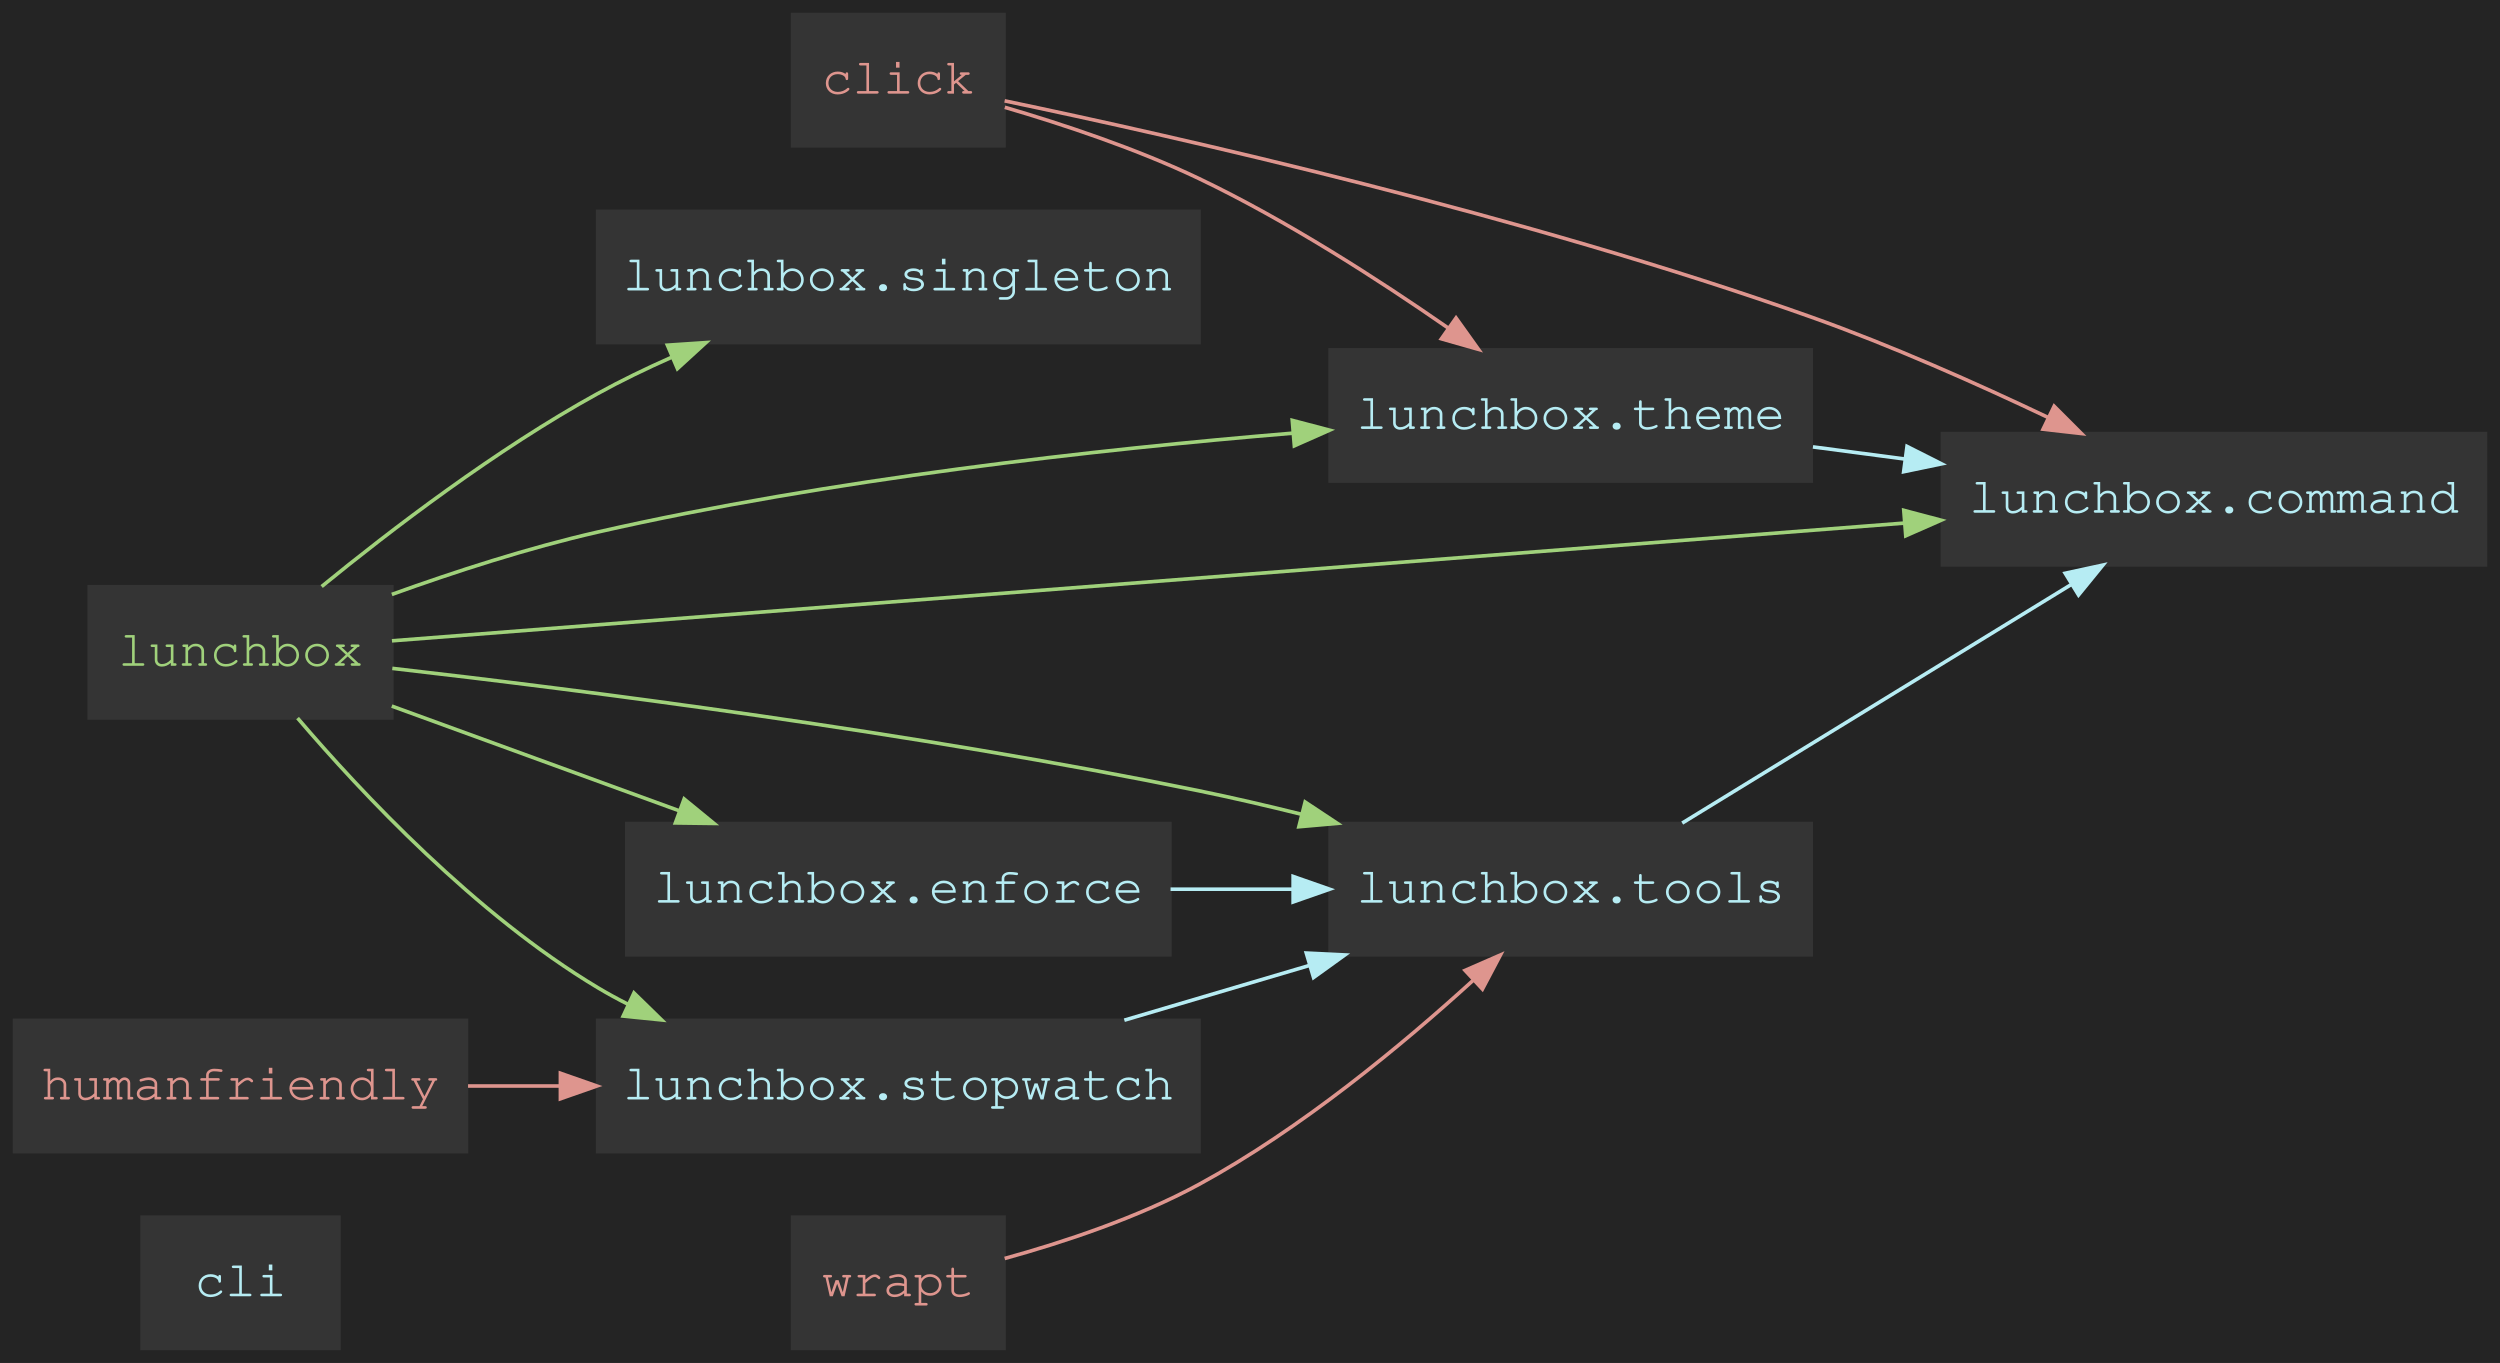
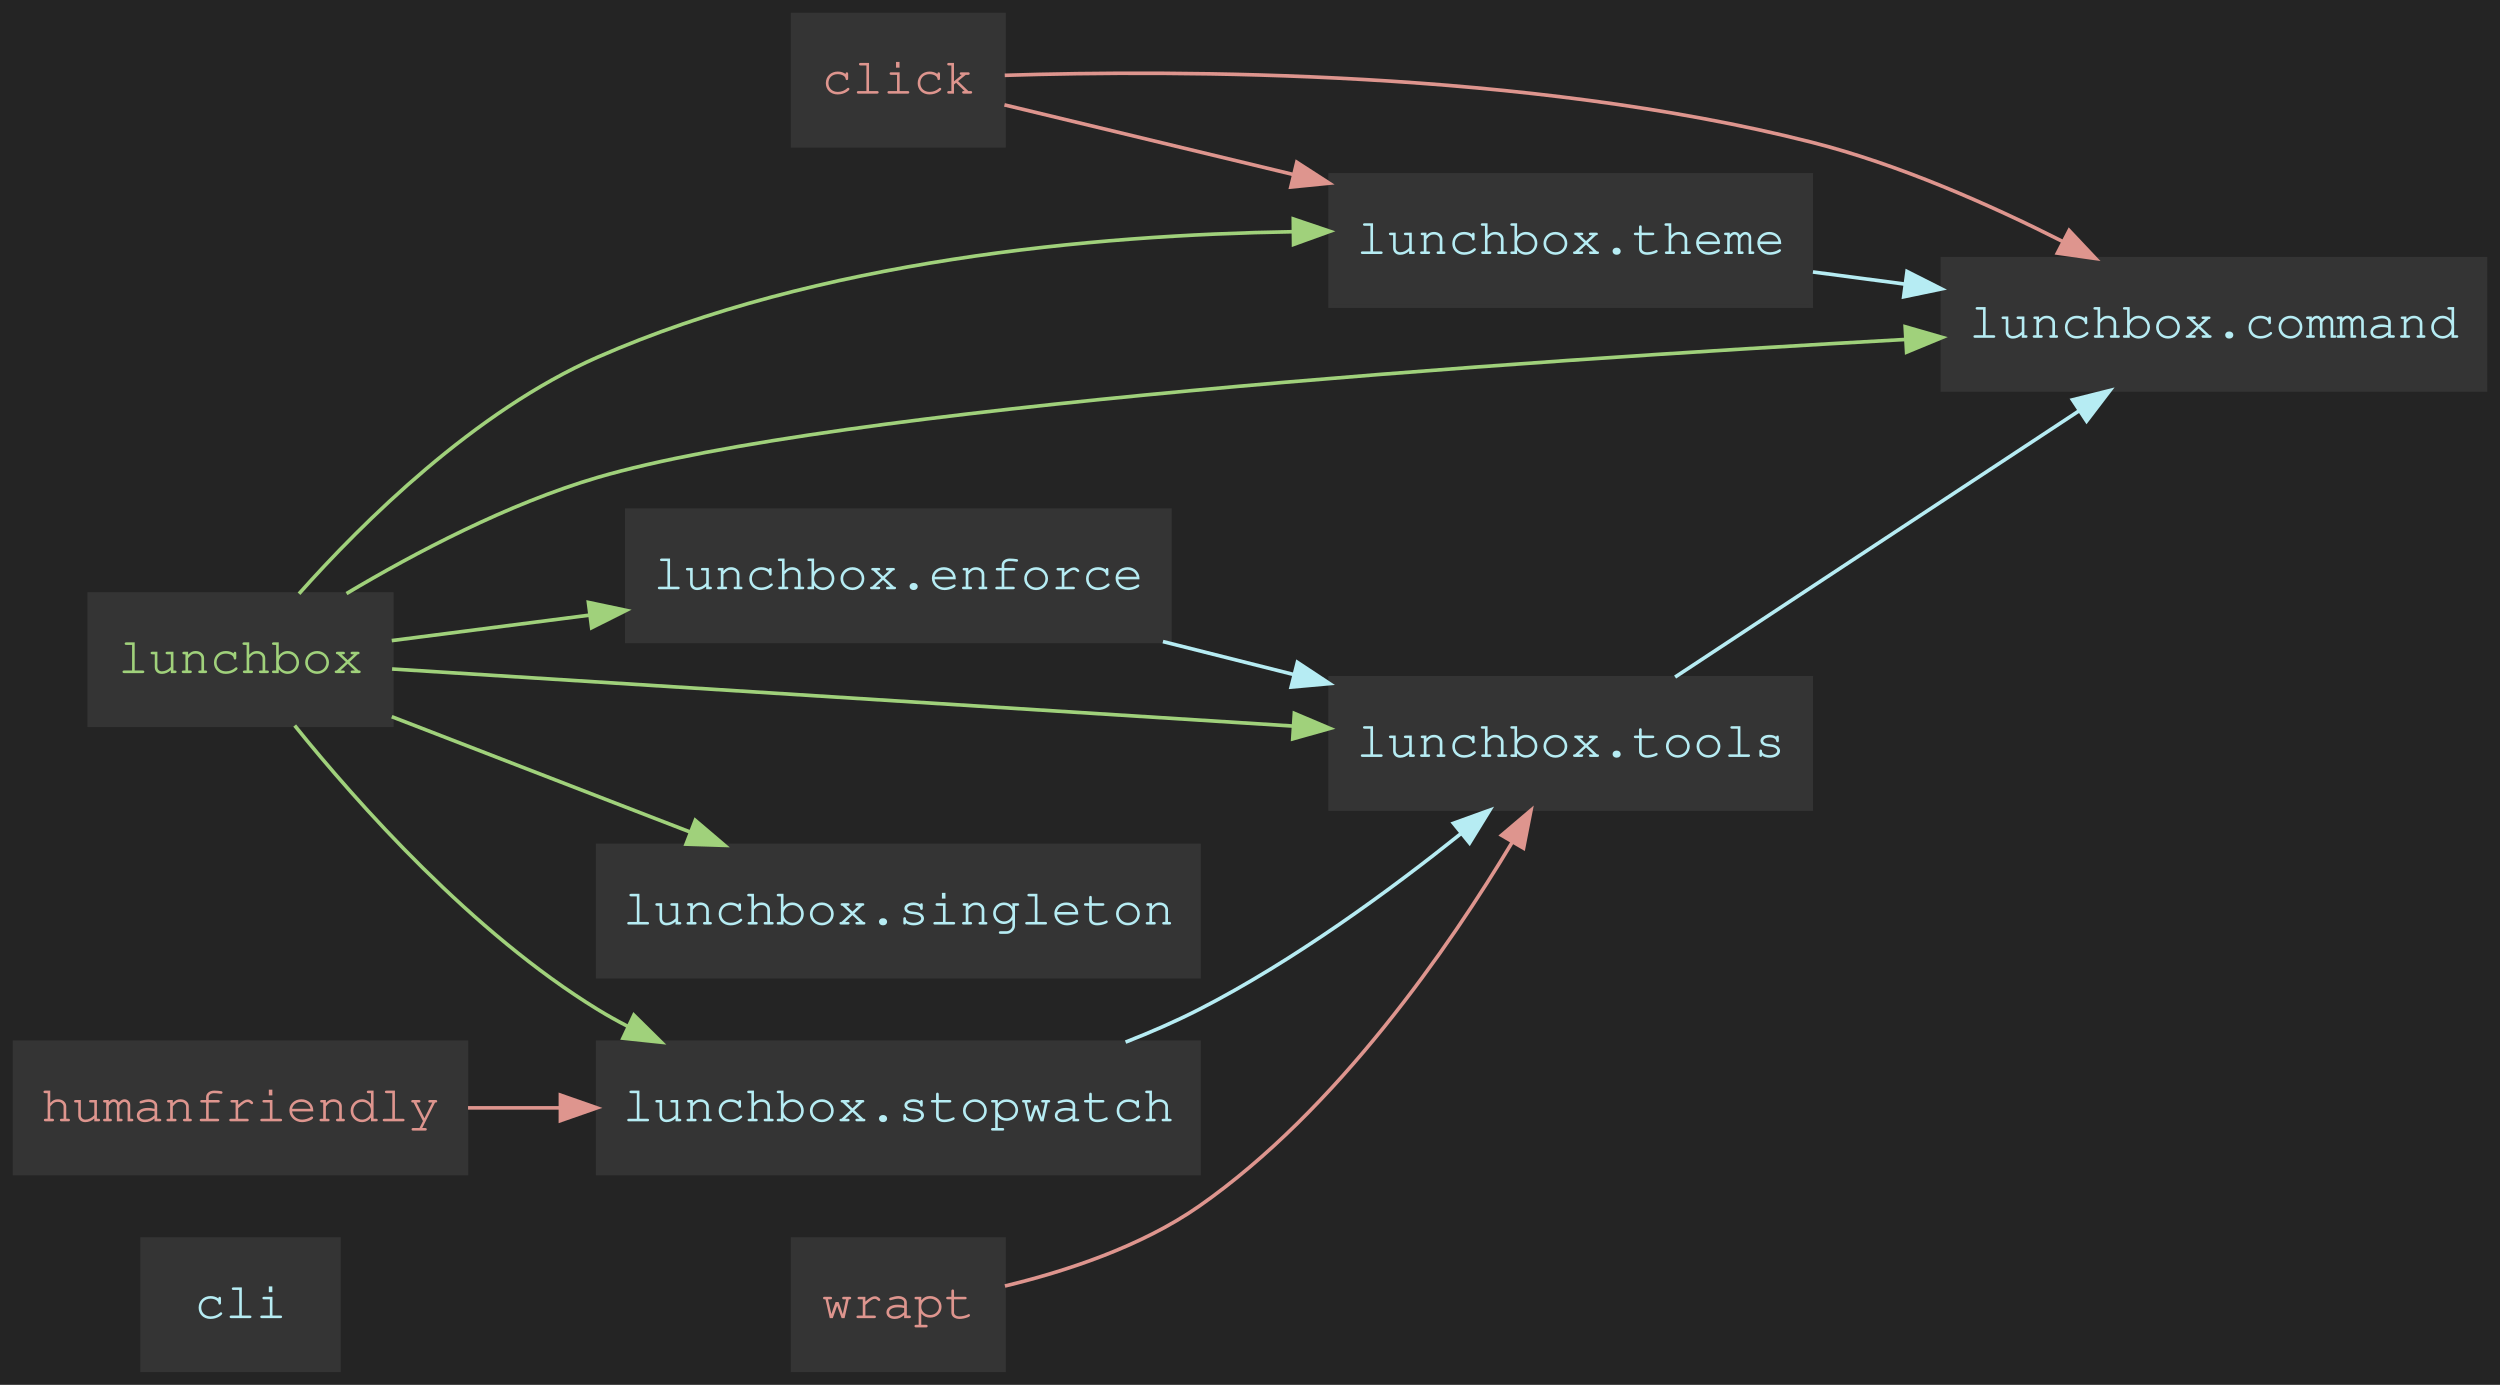
- <svg xmlns="http://www.w3.org/2000/svg" width="686pt" height="374pt" viewBox="0.00 0.00 686.00 374.00">
-   <g id="graph0" class="graph" transform="scale(1 1) rotate(0) translate(4 370)">
-     <polygon fill="#242424" stroke="transparent" points="-4,4 -4,-370 682,-370 682,4 -4,4" />
+ <svg xmlns="http://www.w3.org/2000/svg" width="686pt" height="380pt" viewBox="0.00 0.00 686.00 380.00">
+   <g id="graph0" class="graph" transform="scale(1 1) rotate(0) translate(4 376)">
+     <polygon fill="#242424" stroke="transparent" points="-4,4 -4,-376 682,-376 682,4 -4,4" />
    <g id="node1" class="node">
      <polygon fill="#343434" stroke="#343434" points="89,-36 35,-36 35,0 89,0 89,-36" />
      <text text-anchor="middle" x="62" y="-14.3" font-family="Courier,monospace" font-size="14.00" fill="#b6ecf3">cli</text>
    </g>
    <g id="node2" class="node">
-       <polygon fill="#343434" stroke="#343434" points="678,-251 529,-251 529,-215 678,-215 678,-251" />
-       <text text-anchor="middle" x="603.5" y="-229.3" font-family="Courier,monospace" font-size="14.00" fill="#b6ecf3">lunchbox.command</text>
+       <polygon fill="#343434" stroke="#343434" points="678,-305 529,-305 529,-269 678,-269 678,-305" />
+       <text text-anchor="middle" x="603.5" y="-283.3" font-family="Courier,monospace" font-size="14.00" fill="#b6ecf3">lunchbox.command</text>
    </g>
    <g id="node3" class="node">
-       <polygon fill="#343434" stroke="#343434" points="317,-144 168,-144 168,-108 317,-108 317,-144" />
-       <text text-anchor="middle" x="242.5" y="-122.3" font-family="Courier,monospace" font-size="14.00" fill="#b6ecf3">lunchbox.enforce</text>
+       <polygon fill="#343434" stroke="#343434" points="317,-236 168,-236 168,-200 317,-200 317,-236" />
+       <text text-anchor="middle" x="242.5" y="-214.3" font-family="Courier,monospace" font-size="14.00" fill="#b6ecf3">lunchbox.enforce</text>
    </g>
    <g id="node7" class="node">
-       <polygon fill="#343434" stroke="#343434" points="493,-144 361,-144 361,-108 493,-108 493,-144" />
-       <text text-anchor="middle" x="427" y="-122.3" font-family="Courier,monospace" font-size="14.00" fill="#b6ecf3">lunchbox.tools</text>
+       <polygon fill="#343434" stroke="#343434" points="493,-190 361,-190 361,-154 493,-154 493,-190" />
+       <text text-anchor="middle" x="427" y="-168.3" font-family="Courier,monospace" font-size="14.00" fill="#b6ecf3">lunchbox.tools</text>
    </g>
    <g id="edge1" class="edge">
-       <path fill="none" stroke="#b6ecf3" d="M317.2,-126C328.26,-126 339.68,-126 350.77,-126" />
-       <polygon fill="#b6ecf3" stroke="#b6ecf3" points="350.84,-129.5 360.84,-126 350.84,-122.5 350.84,-129.5" />
+       <path fill="none" stroke="#b6ecf3" d="M315.11,-199.95C326.89,-196.98 339.12,-193.9 350.99,-190.91" />
+       <polygon fill="#b6ecf3" stroke="#b6ecf3" points="352,-194.26 360.84,-188.42 350.29,-187.47 352,-194.26" />
    </g>
    <g id="node4" class="node">
-       <polygon fill="#343434" stroke="#343434" points="325,-312 160,-312 160,-276 325,-276 325,-312" />
-       <text text-anchor="middle" x="242.5" y="-290.3" font-family="Courier,monospace" font-size="14.00" fill="#b6ecf3">lunchbox.singleton</text>
+       <polygon fill="#343434" stroke="#343434" points="325,-144 160,-144 160,-108 325,-108 325,-144" />
+       <text text-anchor="middle" x="242.5" y="-122.3" font-family="Courier,monospace" font-size="14.00" fill="#b6ecf3">lunchbox.singleton</text>
    </g>
    <g id="node5" class="node">
      <polygon fill="#343434" stroke="#343434" points="325,-90 160,-90 160,-54 325,-54 325,-90" />
      <text text-anchor="middle" x="242.5" y="-68.3" font-family="Courier,monospace" font-size="14.00" fill="#b6ecf3">lunchbox.stopwatch</text>
    </g>
    <g id="edge2" class="edge">
-       <path fill="none" stroke="#b6ecf3" d="M304.52,-90.06C320.81,-94.87 338.54,-100.12 355.3,-105.08" />
-       <polygon fill="#b6ecf3" stroke="#b6ecf3" points="354.45,-108.48 365.03,-107.96 356.44,-101.77 354.45,-108.48" />
+       <path fill="none" stroke="#b6ecf3" d="M304.86,-90.05C311.78,-92.76 318.63,-95.74 325,-99 350.95,-112.28 377.57,-131.8 396.96,-147.32" />
+       <polygon fill="#b6ecf3" stroke="#b6ecf3" points="394.83,-150.1 404.8,-153.7 399.25,-144.67 394.83,-150.1" />
    </g>
    <g id="node6" class="node">
-       <polygon fill="#343434" stroke="#343434" points="493,-274 361,-274 361,-238 493,-238 493,-274" />
-       <text text-anchor="middle" x="427" y="-252.3" font-family="Courier,monospace" font-size="14.00" fill="#b6ecf3">lunchbox.theme</text>
+       <polygon fill="#343434" stroke="#343434" points="493,-328 361,-328 361,-292 493,-292 493,-328" />
+       <text text-anchor="middle" x="427" y="-306.3" font-family="Courier,monospace" font-size="14.00" fill="#b6ecf3">lunchbox.theme</text>
    </g>
    <g id="edge3" class="edge">
-       <path fill="none" stroke="#b6ecf3" d="M493.47,-247.37C501.75,-246.28 510.3,-245.15 518.8,-244.03" />
-       <polygon fill="#b6ecf3" stroke="#b6ecf3" points="519.29,-247.5 528.75,-242.72 518.37,-240.56 519.29,-247.5" />
+       <path fill="none" stroke="#b6ecf3" d="M493.47,-301.37C501.75,-300.28 510.3,-299.15 518.8,-298.03" />
+       <polygon fill="#b6ecf3" stroke="#b6ecf3" points="519.29,-301.5 528.75,-296.72 518.37,-294.56 519.29,-301.5" />
    </g>
    <g id="edge4" class="edge">
-       <path fill="none" stroke="#b6ecf3" d="M457.6,-144.15C487.02,-162.19 532.27,-189.94 564.37,-209.62" />
-       <polygon fill="#b6ecf3" stroke="#b6ecf3" points="562.69,-212.7 573.04,-214.94 566.35,-206.73 562.69,-212.7" />
+       <path fill="none" stroke="#b6ecf3" d="M455.65,-190.22C485.64,-209.99 533.64,-241.62 566.54,-263.3" />
+       <polygon fill="#b6ecf3" stroke="#b6ecf3" points="564.7,-266.28 574.98,-268.86 568.56,-260.44 564.7,-266.28" />
    </g>
    <g id="node8" class="node">
-       <polygon fill="#343434" stroke="#343434" points="271.5,-366 213.5,-366 213.5,-330 271.5,-330 271.5,-366" />
-       <text text-anchor="middle" x="242.5" y="-344.3" font-family="Courier,monospace" font-size="14.00" fill="#de958e">click</text>
-     </g>
-     <g id="edge5" class="edge">
-       <path fill="none" stroke="#de958e" d="M271.67,-342.33C318.39,-332.57 414.55,-310.89 493,-283 514.93,-275.2 538.5,-264.73 558.14,-255.38" />
-       <polygon fill="#de958e" stroke="#de958e" points="559.66,-258.53 567.15,-251.04 556.62,-252.23 559.66,-258.53" />
-     </g>
-     <g id="edge6" class="edge">
-       <path fill="none" stroke="#de958e" d="M271.72,-340.56C287.73,-335.87 307.92,-329.16 325,-321 348.98,-309.54 374.12,-293.37 393.32,-280.03" />
-       <polygon fill="#de958e" stroke="#de958e" points="395.54,-282.75 401.7,-274.13 391.51,-277.03 395.54,-282.75" />
-     </g>
-     <g id="node9" class="node">
-       <polygon fill="#343434" stroke="#343434" points="103.5,-209 20.5,-209 20.5,-173 103.5,-173 103.5,-209" />
-       <text text-anchor="middle" x="62" y="-187.3" font-family="Courier,monospace" font-size="14.00" fill="#a0d17b">lunchbox</text>
-     </g>
-     <g id="edge7" class="edge">
-       <path fill="none" stroke="#a0d17b" d="M103.55,-194.16C191.41,-201 400.91,-217.31 518.59,-226.47" />
-       <polygon fill="#a0d17b" stroke="#a0d17b" points="518.4,-229.96 528.64,-227.25 518.94,-222.98 518.4,-229.96" />
-     </g>
-     <g id="edge8" class="edge">
-       <path fill="none" stroke="#a0d17b" d="M103.5,-176.25C126.76,-167.78 156.39,-156.99 182.23,-147.58" />
-       <polygon fill="#a0d17b" stroke="#a0d17b" points="183.73,-150.76 191.92,-144.05 181.33,-144.19 183.73,-150.76" />
-     </g>
-     <g id="edge9" class="edge">
-       <path fill="none" stroke="#a0d17b" d="M84.26,-209.06C103.22,-224.55 132.21,-246.71 160,-262 166.41,-265.53 173.29,-268.86 180.24,-271.94" />
-       <polygon fill="#a0d17b" stroke="#a0d17b" points="179.14,-275.28 189.71,-275.99 181.89,-268.84 179.14,-275.28" />
-     </g>
-     <g id="edge10" class="edge">
-       <path fill="none" stroke="#a0d17b" d="M77.65,-172.96C95.22,-152.39 126.54,-119.03 160,-99 162.66,-97.41 165.43,-95.89 168.27,-94.46" />
-       <polygon fill="#a0d17b" stroke="#a0d17b" points="169.96,-97.53 177.55,-90.13 167,-91.19 169.96,-97.53" />
-     </g>
-     <g id="edge11" class="edge">
-       <path fill="none" stroke="#a0d17b" d="M103.52,-206.89C120.7,-213.08 141.09,-219.7 160,-224 223.48,-238.45 297.07,-246.67 350.73,-251.14" />
-       <polygon fill="#a0d17b" stroke="#a0d17b" points="350.6,-254.65 360.85,-251.96 351.17,-247.67 350.6,-254.65" />
-     </g>
-     <g id="edge12" class="edge">
-       <path fill="none" stroke="#a0d17b" d="M103.65,-186.6C155.38,-180.66 247.34,-168.96 325,-153 334.17,-151.12 343.75,-148.89 353.19,-146.55" />
-       <polygon fill="#a0d17b" stroke="#a0d17b" points="354.13,-149.92 362.96,-144.07 352.41,-143.14 354.13,-149.92" />
-     </g>
-     <g id="node10" class="node">
      <polygon fill="#343434" stroke="#343434" points="124,-90 0,-90 0,-54 124,-54 124,-90" />
      <text text-anchor="middle" x="62" y="-68.3" font-family="Courier,monospace" font-size="14.00" fill="#de958e">humanfriendly</text>
    </g>
-     <g id="edge13" class="edge">
+     <g id="edge5" class="edge">
      <path fill="none" stroke="#de958e" d="M124.43,-72C132.62,-72 141.16,-72 149.73,-72" />
      <polygon fill="#de958e" stroke="#de958e" points="149.78,-75.5 159.78,-72 149.78,-68.5 149.78,-75.5" />
    </g>
-     <g id="node11" class="node">
+     <g id="node9" class="node">
+       <polygon fill="#343434" stroke="#343434" points="103.5,-213 20.5,-213 20.5,-177 103.5,-177 103.5,-213" />
+       <text text-anchor="middle" x="62" y="-191.3" font-family="Courier,monospace" font-size="14.00" fill="#a0d17b">lunchbox</text>
+     </g>
+     <g id="edge6" class="edge">
+       <path fill="none" stroke="#a0d17b" d="M91.08,-213.13C109.82,-224.29 135.46,-237.8 160,-245 225.17,-264.11 409.89,-276.8 518.97,-282.86" />
+       <polygon fill="#a0d17b" stroke="#a0d17b" points="518.78,-286.35 528.96,-283.41 519.17,-279.36 518.78,-286.35" />
+     </g>
+     <g id="edge7" class="edge">
+       <path fill="none" stroke="#a0d17b" d="M103.5,-200.22C119.63,-202.3 138.83,-204.77 157.7,-207.2" />
+       <polygon fill="#a0d17b" stroke="#a0d17b" points="157.46,-210.7 167.82,-208.51 158.35,-203.76 157.46,-210.7" />
+     </g>
+     <g id="edge8" class="edge">
+       <path fill="none" stroke="#a0d17b" d="M103.5,-179.34C127.69,-169.99 158.76,-157.98 185.3,-147.72" />
+       <polygon fill="#a0d17b" stroke="#a0d17b" points="186.78,-150.9 194.85,-144.03 184.26,-144.37 186.78,-150.9" />
+     </g>
+     <g id="edge9" class="edge">
+       <path fill="none" stroke="#a0d17b" d="M76.86,-176.91C94.15,-155.48 125.66,-120.06 160,-99 162.65,-97.38 165.4,-95.84 168.23,-94.38" />
+       <polygon fill="#a0d17b" stroke="#a0d17b" points="169.93,-97.45 177.47,-90.01 166.94,-91.12 169.93,-97.45" />
+     </g>
+     <g id="edge10" class="edge">
+       <path fill="none" stroke="#a0d17b" d="M78.05,-213.08C95.53,-232.7 126.31,-263.21 160,-278 220.54,-304.58 295.87,-311.51 350.89,-312.42" />
+       <polygon fill="#a0d17b" stroke="#a0d17b" points="350.88,-315.92 360.92,-312.52 350.95,-308.92 350.88,-315.92" />
+     </g>
+     <g id="edge11" class="edge">
+       <path fill="none" stroke="#a0d17b" d="M103.58,-192.43C163.22,-188.65 275.56,-181.53 350.6,-176.78" />
+       <polygon fill="#a0d17b" stroke="#a0d17b" points="351.17,-180.25 360.93,-176.12 350.73,-173.26 351.17,-180.25" />
+     </g>
+     <g id="node10" class="node">
      <polygon fill="#343434" stroke="#343434" points="271.5,-36 213.5,-36 213.5,0 271.5,0 271.5,-36" />
      <text text-anchor="middle" x="242.5" y="-14.3" font-family="Courier,monospace" font-size="14.00" fill="#de958e">wrapt</text>
    </g>
+     <g id="edge12" class="edge">
+       <path fill="none" stroke="#de958e" d="M271.75,-23.12C288.34,-27.12 309.11,-33.91 325,-45 362.94,-71.48 393.76,-116.25 410.99,-144.95" />
+       <polygon fill="#de958e" stroke="#de958e" points="408.02,-146.8 416.1,-153.66 414.06,-143.26 408.02,-146.8" />
+     </g>
+     <g id="node11" class="node">
+       <polygon fill="#343434" stroke="#343434" points="271.5,-372 213.5,-372 213.5,-336 271.5,-336 271.5,-372" />
+       <text text-anchor="middle" x="242.5" y="-350.3" font-family="Courier,monospace" font-size="14.00" fill="#de958e">click</text>
+     </g>
+     <g id="edge13" class="edge">
+       <path fill="none" stroke="#de958e" d="M271.7,-355.33C318.48,-356.82 414.72,-356.84 493,-337 516.89,-330.95 542.01,-319.86 562.15,-309.66" />
+       <polygon fill="#de958e" stroke="#de958e" points="563.77,-312.76 571.04,-305.06 560.55,-306.55 563.77,-312.76" />
+     </g>
    <g id="edge14" class="edge">
-       <path fill="none" stroke="#de958e" d="M271.68,-24.67C287.86,-29.14 308.24,-35.89 325,-45 352.94,-60.19 380.85,-83.34 400.23,-101" />
-       <polygon fill="#de958e" stroke="#de958e" points="398.02,-103.72 407.73,-107.96 402.78,-98.59 398.02,-103.72" />
+       <path fill="none" stroke="#de958e" d="M271.62,-347.22C292.81,-342.11 322.93,-334.85 350.94,-328.1" />
+       <polygon fill="#de958e" stroke="#de958e" points="351.84,-331.48 360.74,-325.73 350.2,-324.68 351.84,-331.48" />
    </g>
  </g>
</svg>
